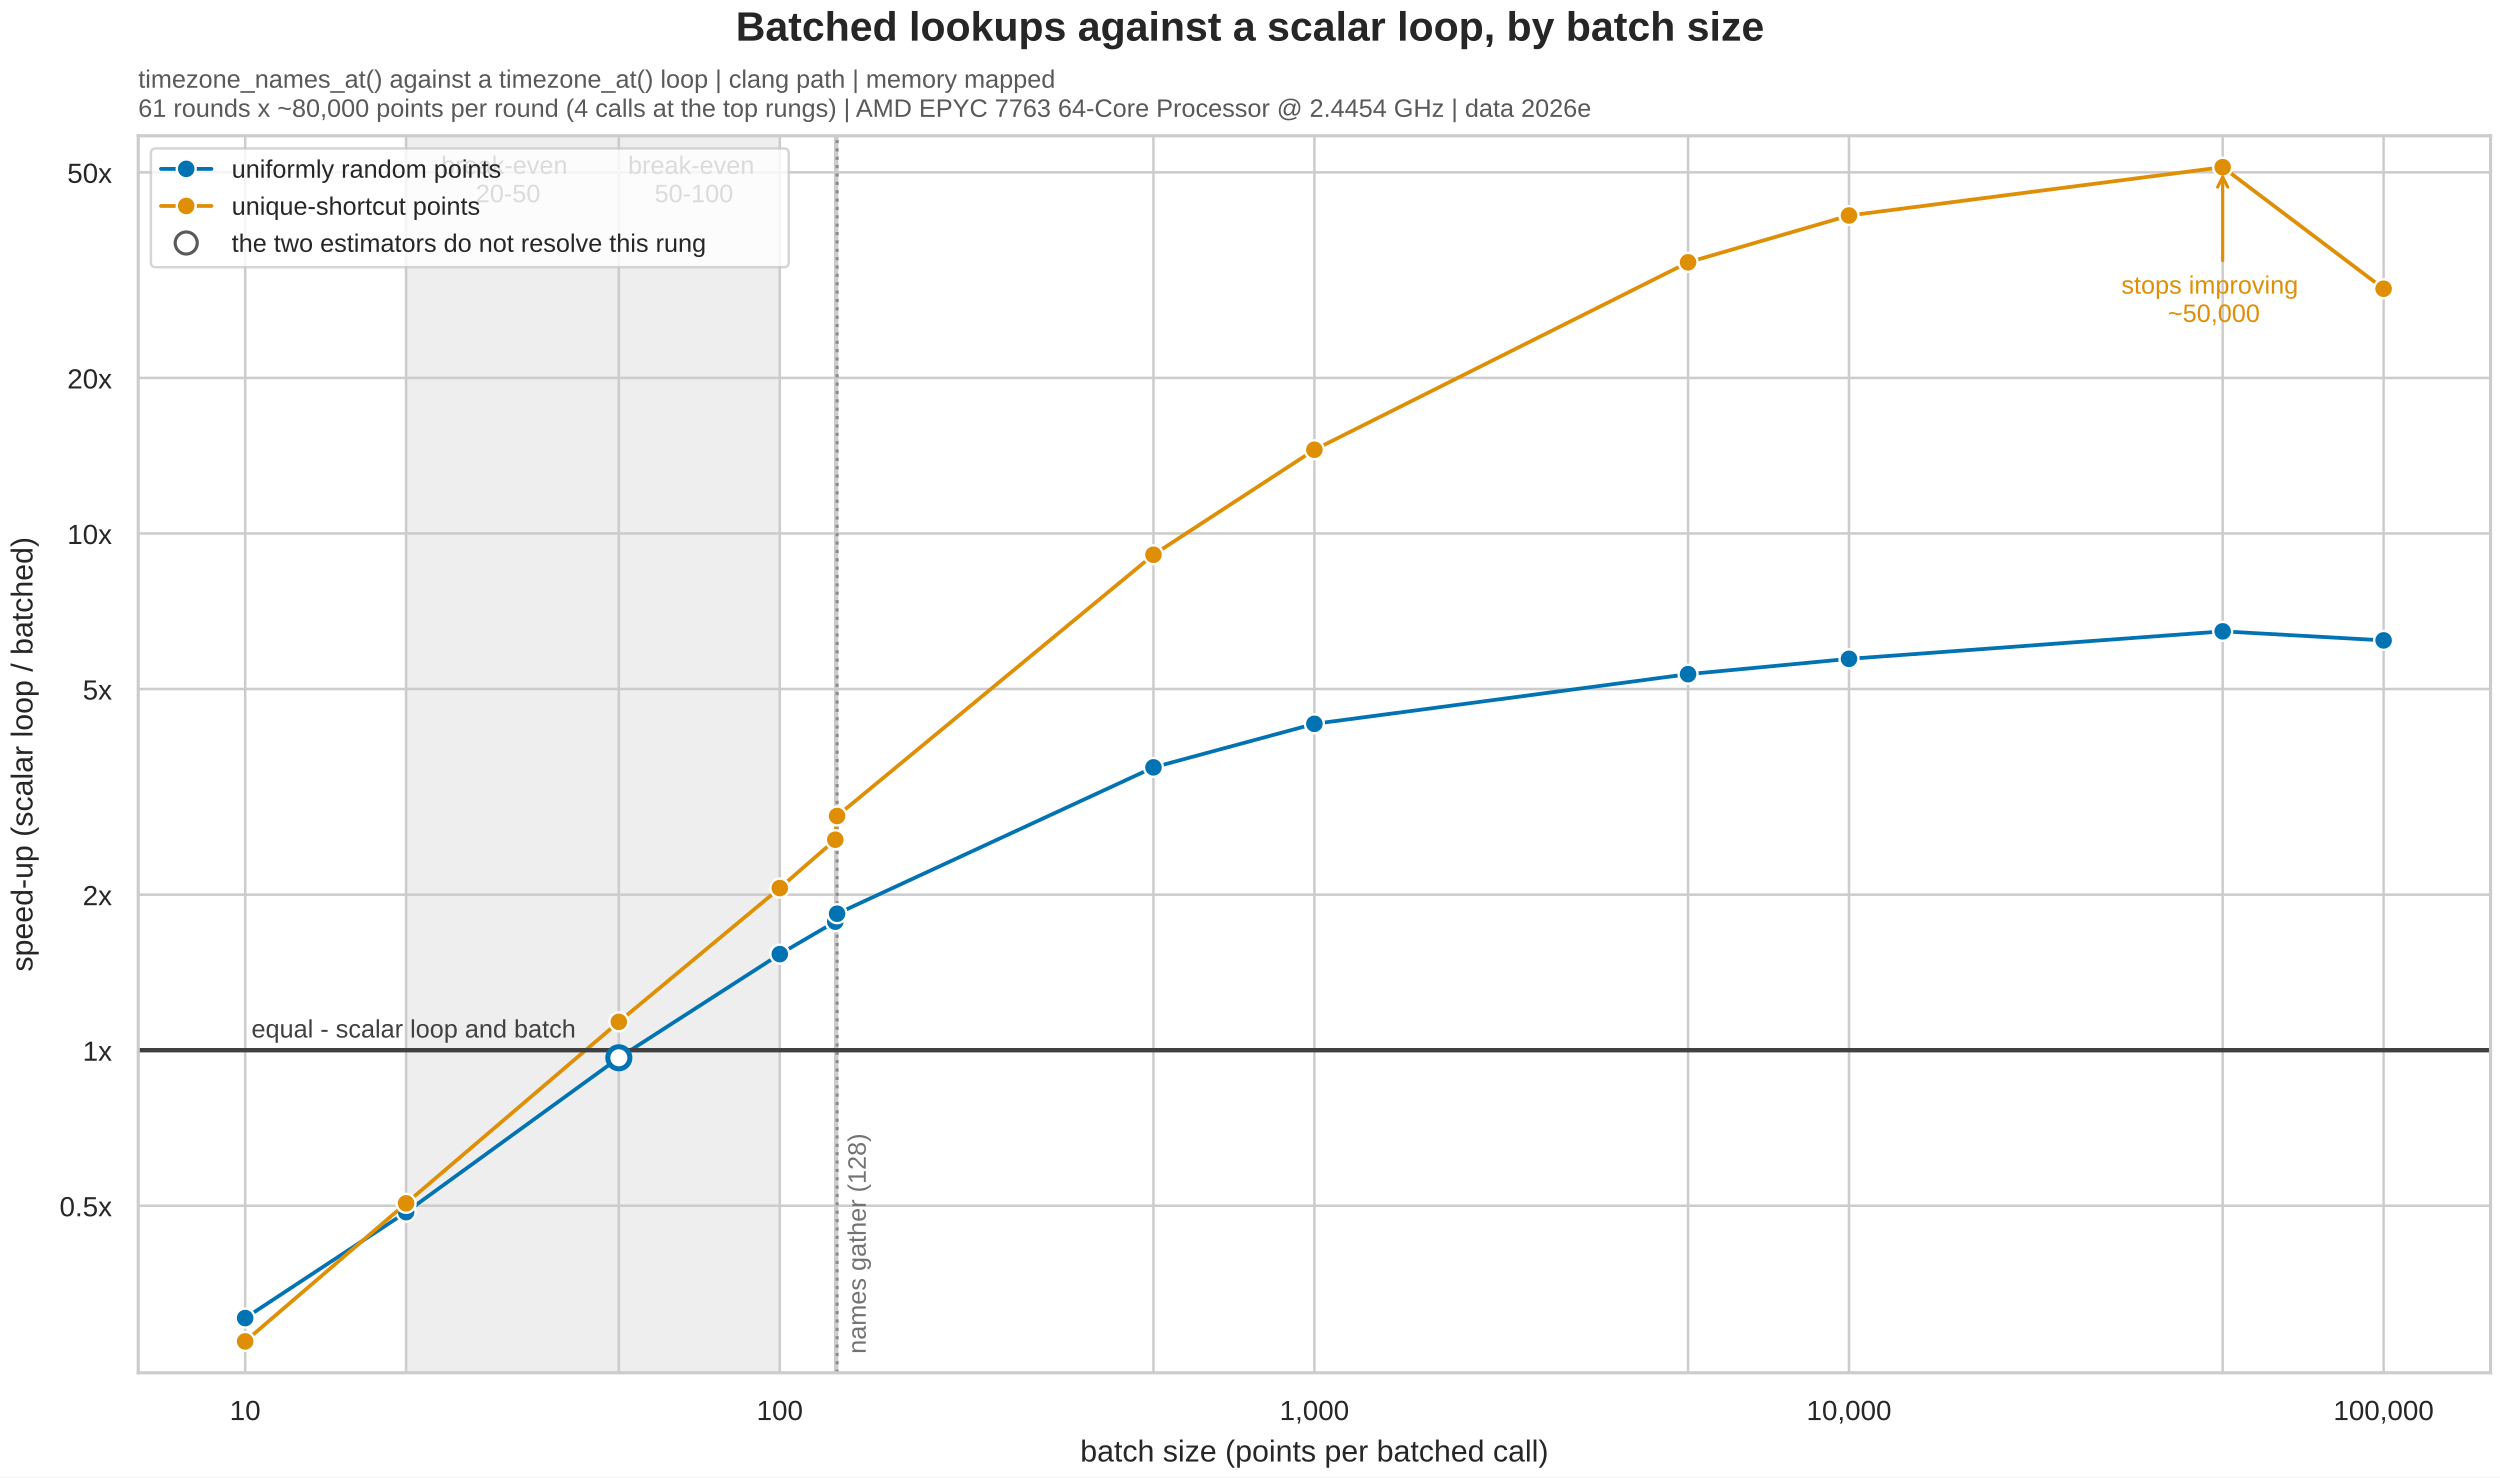
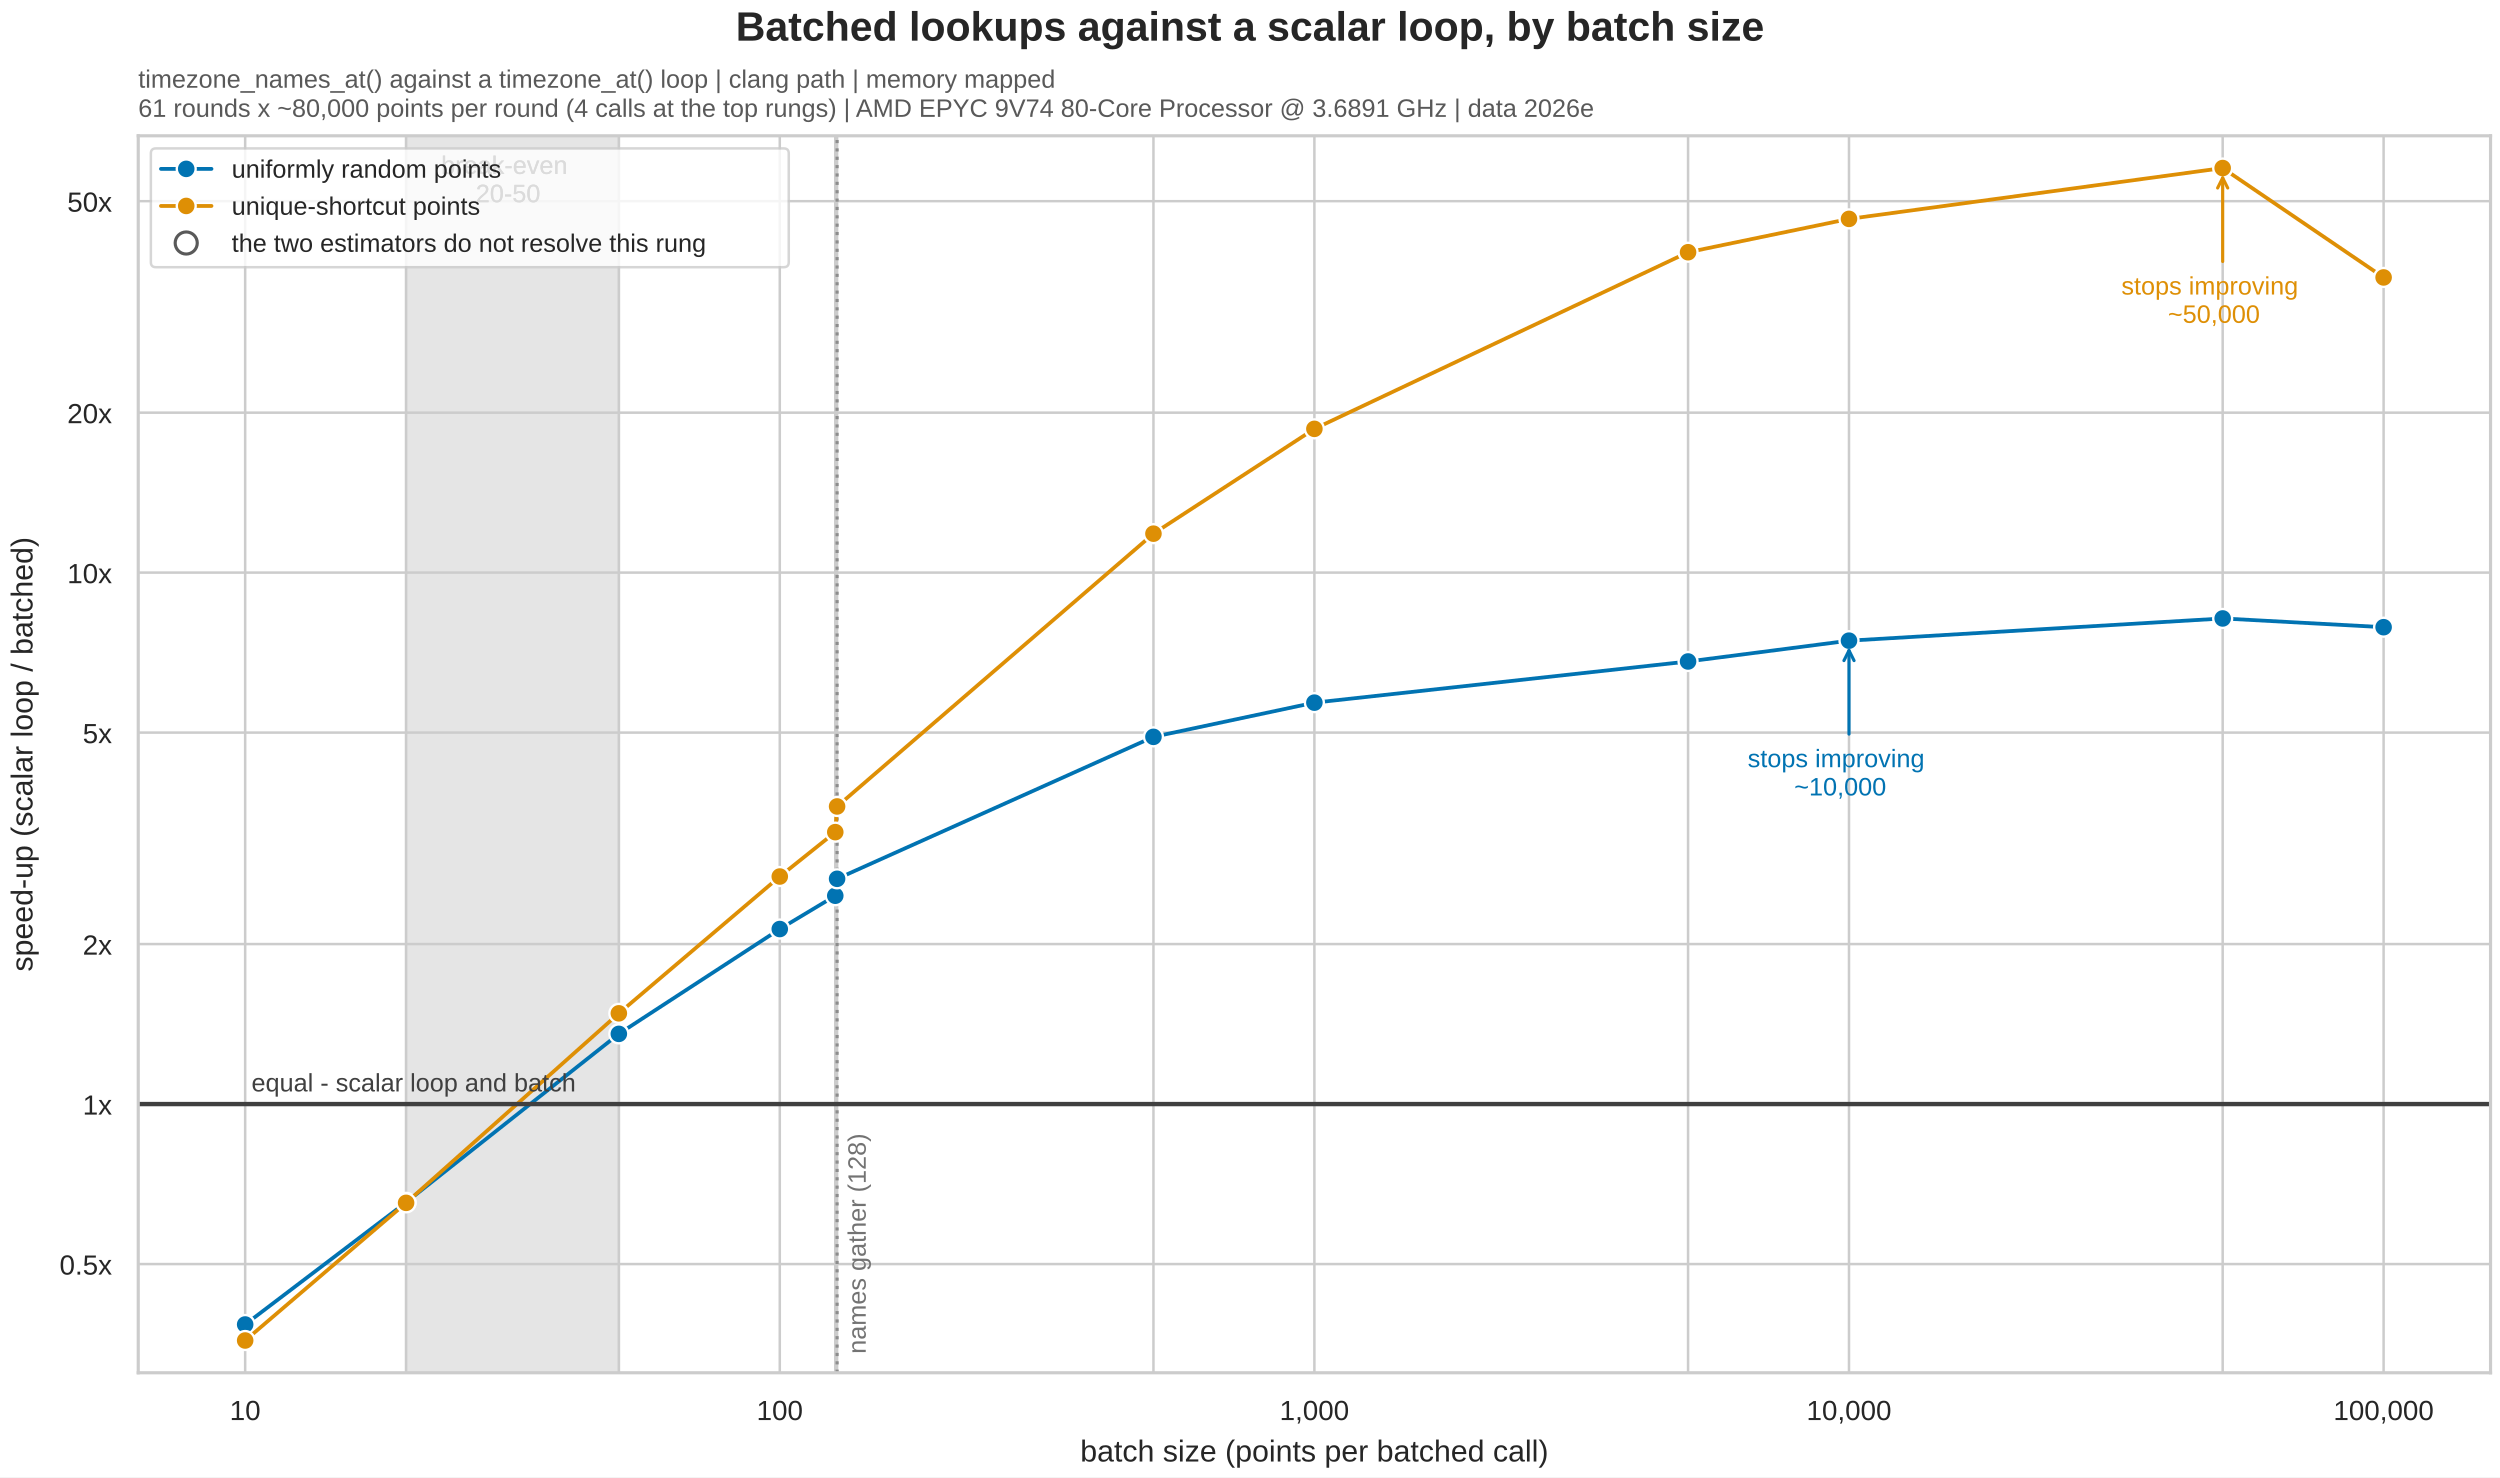
<svg xmlns="http://www.w3.org/2000/svg" xmlns:xlink="http://www.w3.org/1999/xlink" width="792pt" height="468pt" viewBox="0 0 792 468" version="1.1">
  <defs>
    <style type="text/css">*{stroke-linejoin: round; stroke-linecap: butt}</style>
  </defs>
  <g id="figure_1">
    <g id="patch_1">
      <path d="M 0 468 L 792 468 L 792 0 L 0 0 z " style="fill: #ffffff" />
    </g>
    <g id="axes_1">
      <g id="patch_2">
        <path d="M 43.794 434.892 L 789 434.892 L 789 43.02 L 43.794 43.02 z " style="fill: #ffffff" />
      </g>
      <g id="patch_3">
-         <path d="M 196.048 434.892 L 247.032 434.892 L 247.032 43.02 L 196.048 43.02 z " clip-path="url(#p3d15c40ce1)" style="fill: #d9d9d9; opacity: 0.45; stroke: #d9d9d9; stroke-width: 0.8; stroke-linejoin: miter" />
+         <path d="M 128.651 434.892 L 196.048 434.892 L 196.048 43.02 L 128.651 43.02 z " clip-path="url(#p3d15c40ce1)" style="fill: #d9d9d9; opacity: 0.45; stroke: #d9d9d9; stroke-width: 0.8; stroke-linejoin: miter" />
      </g>
      <g id="patch_4">
        <path d="M 128.651 434.892 L 196.048 434.892 L 196.048 43.02 L 128.651 43.02 z " clip-path="url(#p3d15c40ce1)" style="fill: #d9d9d9; opacity: 0.45; stroke: #d9d9d9; stroke-width: 0.8; stroke-linejoin: miter" />
      </g>
      <g id="matplotlib.axis_1">
        <g id="xtick_1">
          <g id="line2d_1">
            <path d="M 77.667 434.892 L 77.667 43.02 " clip-path="url(#p3d15c40ce1)" style="fill: none; stroke: #cccccc; stroke-width: 0.8; stroke-linecap: round" />
          </g>
          <g id="text_1">
            <text style="font-size: 8.8px; font-family: 'Arial', 'DejaVu Sans', 'Liberation Sans', 'Bitstream Vera Sans', sans-serif; text-anchor: middle; fill: #262626" x="77.667" y="449.879" transform="rotate(-0 77.66746 449.8786)">10</text>
          </g>
        </g>
        <g id="xtick_2">
          <g id="line2d_2">
            <path d="M 128.651 434.892 L 128.651 43.02 " clip-path="url(#p3d15c40ce1)" style="fill: none; stroke: #cccccc; stroke-width: 0.8; stroke-linecap: round" />
          </g>
        </g>
        <g id="xtick_3">
          <g id="line2d_3">
            <path d="M 196.048 434.892 L 196.048 43.02 " clip-path="url(#p3d15c40ce1)" style="fill: none; stroke: #cccccc; stroke-width: 0.8; stroke-linecap: round" />
          </g>
        </g>
        <g id="xtick_4">
          <g id="line2d_4">
            <path d="M 247.032 434.892 L 247.032 43.02 " clip-path="url(#p3d15c40ce1)" style="fill: none; stroke: #cccccc; stroke-width: 0.8; stroke-linecap: round" />
          </g>
          <g id="text_2">
            <text style="font-size: 8.8px; font-family: 'Arial', 'DejaVu Sans', 'Liberation Sans', 'Bitstream Vera Sans', sans-serif; text-anchor: middle; fill: #262626" x="247.032" y="449.879" transform="rotate(-0 247.0323 449.8786)">100</text>
          </g>
        </g>
        <g id="xtick_5">
          <g id="line2d_5">
            <path d="M 264.613 434.892 L 264.613 43.02 " clip-path="url(#p3d15c40ce1)" style="fill: none; stroke: #cccccc; stroke-width: 0.8; stroke-linecap: round" />
          </g>
        </g>
        <g id="xtick_6">
          <g id="line2d_6">
            <path d="M 265.19 434.892 L 265.19 43.02 " clip-path="url(#p3d15c40ce1)" style="fill: none; stroke: #cccccc; stroke-width: 0.8; stroke-linecap: round" />
          </g>
        </g>
        <g id="xtick_7">
          <g id="line2d_7">
            <path d="M 365.413 434.892 L 365.413 43.02 " clip-path="url(#p3d15c40ce1)" style="fill: none; stroke: #cccccc; stroke-width: 0.8; stroke-linecap: round" />
          </g>
        </g>
        <g id="xtick_8">
          <g id="line2d_8">
            <path d="M 416.397 434.892 L 416.397 43.02 " clip-path="url(#p3d15c40ce1)" style="fill: none; stroke: #cccccc; stroke-width: 0.8; stroke-linecap: round" />
          </g>
          <g id="text_3">
            <text style="font-size: 8.8px; font-family: 'Arial', 'DejaVu Sans', 'Liberation Sans', 'Bitstream Vera Sans', sans-serif; text-anchor: middle; fill: #262626" x="416.397" y="449.879" transform="rotate(-0 416.3971 449.8786)">1,000</text>
          </g>
        </g>
        <g id="xtick_9">
          <g id="line2d_9">
            <path d="M 534.778 434.892 L 534.778 43.02 " clip-path="url(#p3d15c40ce1)" style="fill: none; stroke: #cccccc; stroke-width: 0.8; stroke-linecap: round" />
          </g>
        </g>
        <g id="xtick_10">
          <g id="line2d_10">
            <path d="M 585.762 434.892 L 585.762 43.02 " clip-path="url(#p3d15c40ce1)" style="fill: none; stroke: #cccccc; stroke-width: 0.8; stroke-linecap: round" />
          </g>
          <g id="text_4">
            <text style="font-size: 8.8px; font-family: 'Arial', 'DejaVu Sans', 'Liberation Sans', 'Bitstream Vera Sans', sans-serif; text-anchor: middle; fill: #262626" x="585.762" y="449.879" transform="rotate(-0 585.762 449.8786)">10,000</text>
          </g>
        </g>
        <g id="xtick_11">
          <g id="line2d_11">
            <path d="M 704.143 434.892 L 704.143 43.02 " clip-path="url(#p3d15c40ce1)" style="fill: none; stroke: #cccccc; stroke-width: 0.8; stroke-linecap: round" />
          </g>
        </g>
        <g id="xtick_12">
          <g id="line2d_12">
            <path d="M 755.127 434.892 L 755.127 43.02 " clip-path="url(#p3d15c40ce1)" style="fill: none; stroke: #cccccc; stroke-width: 0.8; stroke-linecap: round" />
          </g>
          <g id="text_5">
            <text style="font-size: 8.8px; font-family: 'Arial', 'DejaVu Sans', 'Liberation Sans', 'Bitstream Vera Sans', sans-serif; text-anchor: middle; fill: #262626" x="755.127" y="449.879" transform="rotate(-0 755.1268 449.8786)">100,000</text>
          </g>
        </g>
        <g id="xtick_13" />
        <g id="xtick_14" />
        <g id="xtick_15" />
        <g id="xtick_16" />
        <g id="xtick_17" />
        <g id="xtick_18" />
        <g id="xtick_19" />
        <g id="xtick_20" />
        <g id="xtick_21" />
        <g id="xtick_22" />
        <g id="xtick_23" />
        <g id="xtick_24" />
        <g id="xtick_25" />
        <g id="xtick_26" />
        <g id="xtick_27" />
        <g id="xtick_28" />
        <g id="xtick_29" />
        <g id="xtick_30" />
        <g id="xtick_31" />
        <g id="xtick_32" />
        <g id="xtick_33" />
        <g id="xtick_34" />
        <g id="xtick_35" />
        <g id="xtick_36" />
        <g id="xtick_37" />
        <g id="xtick_38" />
        <g id="xtick_39" />
        <g id="xtick_40" />
        <g id="xtick_41" />
        <g id="xtick_42" />
        <g id="text_6">
          <text style="font-size: 9.6px; font-family: 'Arial', 'DejaVu Sans', 'Liberation Sans', 'Bitstream Vera Sans', sans-serif; text-anchor: middle; fill: #262626" x="416.397" y="463.003" transform="rotate(-0 416.3971 463.0033)">batch size (points per batched call)</text>
        </g>
      </g>
      <g id="matplotlib.axis_2">
        <g id="ytick_1">
          <g id="line2d_13">
-             <path d="M 43.794 381.974 L 789 381.974 " clip-path="url(#p3d15c40ce1)" style="fill: none; stroke: #cccccc; stroke-width: 0.8; stroke-linecap: round" />
+             <path d="M 43.794 400.451 L 789 400.451 " clip-path="url(#p3d15c40ce1)" style="fill: none; stroke: #cccccc; stroke-width: 0.8; stroke-linecap: round" />
          </g>
          <g id="text_7">
-             <text style="font-size: 8.8px; font-family: 'Arial', 'DejaVu Sans', 'Liberation Sans', 'Bitstream Vera Sans', sans-serif; text-anchor: end; fill: #262626" x="35.494" y="385.317" transform="rotate(-0 35.49449 385.3173)">0.5x</text>
+             <text style="font-size: 8.8px; font-family: 'Arial', 'DejaVu Sans', 'Liberation Sans', 'Bitstream Vera Sans', sans-serif; text-anchor: end; fill: #262626" x="35.494" y="403.794" transform="rotate(-0 35.49449 403.794)">0.5x</text>
          </g>
        </g>
        <g id="ytick_2">
          <g id="line2d_14">
-             <path d="M 43.794 332.698 L 789 332.698 " clip-path="url(#p3d15c40ce1)" style="fill: none; stroke: #cccccc; stroke-width: 0.8; stroke-linecap: round" />
+             <path d="M 43.794 349.769 L 789 349.769 " clip-path="url(#p3d15c40ce1)" style="fill: none; stroke: #cccccc; stroke-width: 0.8; stroke-linecap: round" />
          </g>
          <g id="text_8">
-             <text style="font-size: 8.8px; font-family: 'Arial', 'DejaVu Sans', 'Liberation Sans', 'Bitstream Vera Sans', sans-serif; text-anchor: end; fill: #262626" x="35.494" y="336.041" transform="rotate(-0 35.49449 336.0414)">1x</text>
+             <text style="font-size: 8.8px; font-family: 'Arial', 'DejaVu Sans', 'Liberation Sans', 'Bitstream Vera Sans', sans-serif; text-anchor: end; fill: #262626" x="35.494" y="353.112" transform="rotate(-0 35.49449 353.1124)">1x</text>
          </g>
        </g>
        <g id="ytick_3">
          <g id="line2d_15">
-             <path d="M 43.794 283.422 L 789 283.422 " clip-path="url(#p3d15c40ce1)" style="fill: none; stroke: #cccccc; stroke-width: 0.8; stroke-linecap: round" />
+             <path d="M 43.794 299.087 L 789 299.087 " clip-path="url(#p3d15c40ce1)" style="fill: none; stroke: #cccccc; stroke-width: 0.8; stroke-linecap: round" />
          </g>
          <g id="text_9">
-             <text style="font-size: 8.8px; font-family: 'Arial', 'DejaVu Sans', 'Liberation Sans', 'Bitstream Vera Sans', sans-serif; text-anchor: end; fill: #262626" x="35.494" y="286.765" transform="rotate(-0 35.49449 286.7655)">2x</text>
+             <text style="font-size: 8.8px; font-family: 'Arial', 'DejaVu Sans', 'Liberation Sans', 'Bitstream Vera Sans', sans-serif; text-anchor: end; fill: #262626" x="35.494" y="302.431" transform="rotate(-0 35.49449 302.4308)">2x</text>
          </g>
        </g>
        <g id="ytick_4">
          <g id="line2d_16">
-             <path d="M 43.794 218.283 L 789 218.283 " clip-path="url(#p3d15c40ce1)" style="fill: none; stroke: #cccccc; stroke-width: 0.8; stroke-linecap: round" />
+             <path d="M 43.794 232.09 L 789 232.09 " clip-path="url(#p3d15c40ce1)" style="fill: none; stroke: #cccccc; stroke-width: 0.8; stroke-linecap: round" />
          </g>
          <g id="text_10">
-             <text style="font-size: 8.8px; font-family: 'Arial', 'DejaVu Sans', 'Liberation Sans', 'Bitstream Vera Sans', sans-serif; text-anchor: end; fill: #262626" x="35.494" y="221.626" transform="rotate(-0 35.49449 221.6262)">5x</text>
+             <text style="font-size: 8.8px; font-family: 'Arial', 'DejaVu Sans', 'Liberation Sans', 'Bitstream Vera Sans', sans-serif; text-anchor: end; fill: #262626" x="35.494" y="235.433" transform="rotate(-0 35.49449 235.4333)">5x</text>
          </g>
        </g>
        <g id="ytick_5">
          <g id="line2d_17">
-             <path d="M 43.794 169.007 L 789 169.007 " clip-path="url(#p3d15c40ce1)" style="fill: none; stroke: #cccccc; stroke-width: 0.8; stroke-linecap: round" />
+             <path d="M 43.794 181.408 L 789 181.408 " clip-path="url(#p3d15c40ce1)" style="fill: none; stroke: #cccccc; stroke-width: 0.8; stroke-linecap: round" />
          </g>
          <g id="text_11">
-             <text style="font-size: 8.8px; font-family: 'Arial', 'DejaVu Sans', 'Liberation Sans', 'Bitstream Vera Sans', sans-serif; text-anchor: end; fill: #262626" x="35.494" y="172.35" transform="rotate(-0 35.49449 172.3503)">10x</text>
+             <text style="font-size: 8.8px; font-family: 'Arial', 'DejaVu Sans', 'Liberation Sans', 'Bitstream Vera Sans', sans-serif; text-anchor: end; fill: #262626" x="35.494" y="184.752" transform="rotate(-0 35.49449 184.7517)">10x</text>
          </g>
        </g>
        <g id="ytick_6">
          <g id="line2d_18">
-             <path d="M 43.794 119.731 L 789 119.731 " clip-path="url(#p3d15c40ce1)" style="fill: none; stroke: #cccccc; stroke-width: 0.8; stroke-linecap: round" />
+             <path d="M 43.794 130.727 L 789 130.727 " clip-path="url(#p3d15c40ce1)" style="fill: none; stroke: #cccccc; stroke-width: 0.8; stroke-linecap: round" />
          </g>
          <g id="text_12">
-             <text style="font-size: 8.8px; font-family: 'Arial', 'DejaVu Sans', 'Liberation Sans', 'Bitstream Vera Sans', sans-serif; text-anchor: end; fill: #262626" x="35.494" y="123.074" transform="rotate(-0 35.49449 123.0744)">20x</text>
+             <text style="font-size: 8.8px; font-family: 'Arial', 'DejaVu Sans', 'Liberation Sans', 'Bitstream Vera Sans', sans-serif; text-anchor: end; fill: #262626" x="35.494" y="134.07" transform="rotate(-0 35.49449 134.0701)">20x</text>
          </g>
        </g>
        <g id="ytick_7">
          <g id="line2d_19">
-             <path d="M 43.794 54.592 L 789 54.592 " clip-path="url(#p3d15c40ce1)" style="fill: none; stroke: #cccccc; stroke-width: 0.8; stroke-linecap: round" />
+             <path d="M 43.794 63.729 L 789 63.729 " clip-path="url(#p3d15c40ce1)" style="fill: none; stroke: #cccccc; stroke-width: 0.8; stroke-linecap: round" />
          </g>
          <g id="text_13">
-             <text style="font-size: 8.8px; font-family: 'Arial', 'DejaVu Sans', 'Liberation Sans', 'Bitstream Vera Sans', sans-serif; text-anchor: end; fill: #262626" x="35.494" y="57.935" transform="rotate(-0 35.49449 57.9352)">50x</text>
+             <text style="font-size: 8.8px; font-family: 'Arial', 'DejaVu Sans', 'Liberation Sans', 'Bitstream Vera Sans', sans-serif; text-anchor: end; fill: #262626" x="35.494" y="67.073" transform="rotate(-0 35.49449 67.07268)">50x</text>
          </g>
        </g>
        <g id="ytick_8" />
        <g id="ytick_9" />
        <g id="ytick_10" />
        <g id="ytick_11" />
        <g id="ytick_12" />
        <g id="ytick_13" />
        <g id="ytick_14" />
        <g id="ytick_15" />
        <g id="ytick_16" />
        <g id="ytick_17" />
        <g id="ytick_18" />
        <g id="ytick_19" />
        <g id="ytick_20" />
        <g id="ytick_21" />
        <g id="text_14">
          <text style="font-size: 9.6px; font-family: 'Arial', 'DejaVu Sans', 'Liberation Sans', 'Bitstream Vera Sans', sans-serif; text-anchor: middle; fill: #262626" x="10.295" y="238.956" transform="rotate(-90 10.29474 238.9562)">speed-up (scalar loop / batched)</text>
        </g>
      </g>
      <g id="FillBetweenPolyCollection_1" />
      <g id="FillBetweenPolyCollection_2" />
      <g id="line2d_20">
        <path d="M 265.19 434.892 L 265.19 43.02 " clip-path="url(#p3d15c40ce1)" style="fill: none; stroke-dasharray: 1,1.65; stroke-dashoffset: 0; stroke: #8c8c8c" />
      </g>
      <g id="line2d_21">
-         <path d="M 77.667 417.564 L 128.651 384.016 L 196.048 335.104 L 247.032 302.267 L 264.613 291.985 L 265.19 289.463 L 365.413 243.102 L 416.397 229.309 L 534.778 213.573 L 585.762 208.719 L 704.143 200.014 L 755.127 202.874 " clip-path="url(#p3d15c40ce1)" style="fill: none; stroke: #0173b2; stroke-width: 1.2; stroke-linecap: round" />
+         <path d="M 77.667 419.599 L 128.651 380.896 L 196.048 327.533 L 247.032 294.318 L 264.613 283.769 L 265.19 278.406 L 365.413 233.437 L 416.397 222.597 L 534.778 209.556 L 585.762 202.961 L 704.143 195.925 L 755.127 198.695 " clip-path="url(#p3d15c40ce1)" style="fill: none; stroke: #0173b2; stroke-width: 1.2; stroke-linecap: round" />
        <defs>
          <path id="m1139ea3e2f" d="M 0 3 C 0.796 3 1.559 2.684 2.121 2.121 C 2.684 1.559 3 0.796 3 0 C 3 -0.796 2.684 -1.559 2.121 -2.121 C 1.559 -2.684 0.796 -3 0 -3 C -0.796 -3 -1.559 -2.684 -2.121 -2.121 C -2.684 -1.559 -3 -0.796 -3 0 C -3 0.796 -2.684 1.559 -2.121 2.121 C -1.559 2.684 -0.796 3 0 3 z " style="stroke: #ffffff; stroke-width: 0.75" />
        </defs>
        <g clip-path="url(#p3d15c40ce1)">
-           <use xlink:href="#m1139ea3e2f" x="77.667" y="417.564" style="fill: #0173b2; stroke: #ffffff; stroke-width: 0.75" />
-           <use xlink:href="#m1139ea3e2f" x="128.651" y="384.016" style="fill: #0173b2; stroke: #ffffff; stroke-width: 0.75" />
-           <use xlink:href="#m1139ea3e2f" x="196.048" y="335.104" style="fill: #0173b2; stroke: #ffffff; stroke-width: 0.75" />
-           <use xlink:href="#m1139ea3e2f" x="247.032" y="302.267" style="fill: #0173b2; stroke: #ffffff; stroke-width: 0.75" />
-           <use xlink:href="#m1139ea3e2f" x="264.613" y="291.985" style="fill: #0173b2; stroke: #ffffff; stroke-width: 0.75" />
-           <use xlink:href="#m1139ea3e2f" x="265.19" y="289.463" style="fill: #0173b2; stroke: #ffffff; stroke-width: 0.75" />
-           <use xlink:href="#m1139ea3e2f" x="365.413" y="243.102" style="fill: #0173b2; stroke: #ffffff; stroke-width: 0.75" />
-           <use xlink:href="#m1139ea3e2f" x="416.397" y="229.309" style="fill: #0173b2; stroke: #ffffff; stroke-width: 0.75" />
-           <use xlink:href="#m1139ea3e2f" x="534.778" y="213.573" style="fill: #0173b2; stroke: #ffffff; stroke-width: 0.75" />
-           <use xlink:href="#m1139ea3e2f" x="585.762" y="208.719" style="fill: #0173b2; stroke: #ffffff; stroke-width: 0.75" />
-           <use xlink:href="#m1139ea3e2f" x="704.143" y="200.014" style="fill: #0173b2; stroke: #ffffff; stroke-width: 0.75" />
-           <use xlink:href="#m1139ea3e2f" x="755.127" y="202.874" style="fill: #0173b2; stroke: #ffffff; stroke-width: 0.75" />
+           <use xlink:href="#m1139ea3e2f" x="77.667" y="419.599" style="fill: #0173b2; stroke: #ffffff; stroke-width: 0.75" />
+           <use xlink:href="#m1139ea3e2f" x="128.651" y="380.896" style="fill: #0173b2; stroke: #ffffff; stroke-width: 0.75" />
+           <use xlink:href="#m1139ea3e2f" x="196.048" y="327.533" style="fill: #0173b2; stroke: #ffffff; stroke-width: 0.75" />
+           <use xlink:href="#m1139ea3e2f" x="247.032" y="294.318" style="fill: #0173b2; stroke: #ffffff; stroke-width: 0.75" />
+           <use xlink:href="#m1139ea3e2f" x="264.613" y="283.769" style="fill: #0173b2; stroke: #ffffff; stroke-width: 0.75" />
+           <use xlink:href="#m1139ea3e2f" x="265.19" y="278.406" style="fill: #0173b2; stroke: #ffffff; stroke-width: 0.75" />
+           <use xlink:href="#m1139ea3e2f" x="365.413" y="233.437" style="fill: #0173b2; stroke: #ffffff; stroke-width: 0.75" />
+           <use xlink:href="#m1139ea3e2f" x="416.397" y="222.597" style="fill: #0173b2; stroke: #ffffff; stroke-width: 0.75" />
+           <use xlink:href="#m1139ea3e2f" x="534.778" y="209.556" style="fill: #0173b2; stroke: #ffffff; stroke-width: 0.75" />
+           <use xlink:href="#m1139ea3e2f" x="585.762" y="202.961" style="fill: #0173b2; stroke: #ffffff; stroke-width: 0.75" />
+           <use xlink:href="#m1139ea3e2f" x="704.143" y="195.925" style="fill: #0173b2; stroke: #ffffff; stroke-width: 0.75" />
+           <use xlink:href="#m1139ea3e2f" x="755.127" y="198.695" style="fill: #0173b2; stroke: #ffffff; stroke-width: 0.75" />
        </g>
      </g>
      <g id="line2d_22">
-         <path d="M 77.667 424.956 L 128.651 381.214 L 196.048 323.716 L 247.032 281.341 L 264.613 266.016 L 265.19 258.507 L 365.413 175.741 L 416.397 142.487 L 534.778 83.108 L 585.762 68.271 L 704.143 52.956 L 755.127 91.465 " clip-path="url(#p3d15c40ce1)" style="fill: none; stroke: #de8f05; stroke-width: 1.2; stroke-linecap: round" />
+         <path d="M 77.667 424.673 L 128.651 381.066 L 196.048 321.025 L 247.032 277.684 L 264.613 263.622 L 265.19 255.484 L 365.413 169.066 L 416.397 135.863 L 534.778 79.906 L 585.762 69.345 L 704.143 53.239 L 755.127 87.893 " clip-path="url(#p3d15c40ce1)" style="fill: none; stroke: #de8f05; stroke-width: 1.2; stroke-linecap: round" />
        <defs>
          <path id="m15e79e8d85" d="M 0 3 C 0.796 3 1.559 2.684 2.121 2.121 C 2.684 1.559 3 0.796 3 0 C 3 -0.796 2.684 -1.559 2.121 -2.121 C 1.559 -2.684 0.796 -3 0 -3 C -0.796 -3 -1.559 -2.684 -2.121 -2.121 C -2.684 -1.559 -3 -0.796 -3 0 C -3 0.796 -2.684 1.559 -2.121 2.121 C -1.559 2.684 -0.796 3 0 3 z " style="stroke: #ffffff; stroke-width: 0.75" />
        </defs>
        <g clip-path="url(#p3d15c40ce1)">
-           <use xlink:href="#m15e79e8d85" x="77.667" y="424.956" style="fill: #de8f05; stroke: #ffffff; stroke-width: 0.75" />
-           <use xlink:href="#m15e79e8d85" x="128.651" y="381.214" style="fill: #de8f05; stroke: #ffffff; stroke-width: 0.75" />
-           <use xlink:href="#m15e79e8d85" x="196.048" y="323.716" style="fill: #de8f05; stroke: #ffffff; stroke-width: 0.75" />
-           <use xlink:href="#m15e79e8d85" x="247.032" y="281.341" style="fill: #de8f05; stroke: #ffffff; stroke-width: 0.75" />
-           <use xlink:href="#m15e79e8d85" x="264.613" y="266.016" style="fill: #de8f05; stroke: #ffffff; stroke-width: 0.75" />
-           <use xlink:href="#m15e79e8d85" x="265.19" y="258.507" style="fill: #de8f05; stroke: #ffffff; stroke-width: 0.75" />
-           <use xlink:href="#m15e79e8d85" x="365.413" y="175.741" style="fill: #de8f05; stroke: #ffffff; stroke-width: 0.75" />
-           <use xlink:href="#m15e79e8d85" x="416.397" y="142.487" style="fill: #de8f05; stroke: #ffffff; stroke-width: 0.75" />
-           <use xlink:href="#m15e79e8d85" x="534.778" y="83.108" style="fill: #de8f05; stroke: #ffffff; stroke-width: 0.75" />
-           <use xlink:href="#m15e79e8d85" x="585.762" y="68.271" style="fill: #de8f05; stroke: #ffffff; stroke-width: 0.75" />
-           <use xlink:href="#m15e79e8d85" x="704.143" y="52.956" style="fill: #de8f05; stroke: #ffffff; stroke-width: 0.75" />
-           <use xlink:href="#m15e79e8d85" x="755.127" y="91.465" style="fill: #de8f05; stroke: #ffffff; stroke-width: 0.75" />
+           <use xlink:href="#m15e79e8d85" x="77.667" y="424.673" style="fill: #de8f05; stroke: #ffffff; stroke-width: 0.75" />
+           <use xlink:href="#m15e79e8d85" x="128.651" y="381.066" style="fill: #de8f05; stroke: #ffffff; stroke-width: 0.75" />
+           <use xlink:href="#m15e79e8d85" x="196.048" y="321.025" style="fill: #de8f05; stroke: #ffffff; stroke-width: 0.75" />
+           <use xlink:href="#m15e79e8d85" x="247.032" y="277.684" style="fill: #de8f05; stroke: #ffffff; stroke-width: 0.75" />
+           <use xlink:href="#m15e79e8d85" x="264.613" y="263.622" style="fill: #de8f05; stroke: #ffffff; stroke-width: 0.75" />
+           <use xlink:href="#m15e79e8d85" x="265.19" y="255.484" style="fill: #de8f05; stroke: #ffffff; stroke-width: 0.75" />
+           <use xlink:href="#m15e79e8d85" x="365.413" y="169.066" style="fill: #de8f05; stroke: #ffffff; stroke-width: 0.75" />
+           <use xlink:href="#m15e79e8d85" x="416.397" y="135.863" style="fill: #de8f05; stroke: #ffffff; stroke-width: 0.75" />
+           <use xlink:href="#m15e79e8d85" x="534.778" y="79.906" style="fill: #de8f05; stroke: #ffffff; stroke-width: 0.75" />
+           <use xlink:href="#m15e79e8d85" x="585.762" y="69.345" style="fill: #de8f05; stroke: #ffffff; stroke-width: 0.75" />
+           <use xlink:href="#m15e79e8d85" x="704.143" y="53.239" style="fill: #de8f05; stroke: #ffffff; stroke-width: 0.75" />
+           <use xlink:href="#m15e79e8d85" x="755.127" y="87.893" style="fill: #de8f05; stroke: #ffffff; stroke-width: 0.75" />
        </g>
      </g>
      <g id="line2d_23" />
      <g id="line2d_24" />
      <g id="line2d_25">
-         <path d="M 43.794 332.698 L 789 332.698 " clip-path="url(#p3d15c40ce1)" style="fill: none; stroke: #404040; stroke-width: 1.4; stroke-linecap: round" />
+         <path d="M 43.794 349.769 L 789 349.769 " clip-path="url(#p3d15c40ce1)" style="fill: none; stroke: #404040; stroke-width: 1.4; stroke-linecap: round" />
      </g>
      <g id="patch_5">
        <path d="M 43.794 434.892 L 43.794 43.02 " style="fill: none; stroke: #cccccc; stroke-linejoin: miter; stroke-linecap: square" />
      </g>
      <g id="patch_6">
        <path d="M 789 434.892 L 789 43.02 " style="fill: none; stroke: #cccccc; stroke-linejoin: miter; stroke-linecap: square" />
      </g>
      <g id="patch_7">
        <path d="M 43.794 434.892 L 789 434.892 " style="fill: none; stroke: #cccccc; stroke-linejoin: miter; stroke-linecap: square" />
      </g>
      <g id="patch_8">
        <path d="M 43.794 43.02 L 789 43.02 " style="fill: none; stroke: #cccccc; stroke-linejoin: miter; stroke-linecap: square" />
      </g>
      <g id="text_15">
-         <text style="font-size: 8px; font-family: 'Arial', 'DejaVu Sans', 'Liberation Sans', 'Bitstream Vera Sans', sans-serif; text-anchor: start; fill: #404040" x="79.667" y="328.698" transform="rotate(-0 79.66746 328.6981)">equal - scalar loop and batch</text>
+         <text style="font-size: 8px; font-family: 'Arial', 'DejaVu Sans', 'Liberation Sans', 'Bitstream Vera Sans', sans-serif; text-anchor: start; fill: #404040" x="79.667" y="345.769" transform="rotate(-0 79.66746 345.7691)">equal - scalar loop and batch</text>
      </g>
      <g id="text_16">
-         <text style="font-size: 8px; font-family: 'Arial', 'DejaVu Sans', 'Liberation Sans', 'Bitstream Vera Sans', sans-serif; fill: #4c4c4c" transform="translate(198.9497 55.09909)">break-even</text>
-         <text style="font-size: 8px; font-family: 'Arial', 'DejaVu Sans', 'Liberation Sans', 'Bitstream Vera Sans', sans-serif; fill: #4c4c4c" transform="translate(207.3722 64.05734)">50-100</text>
+         <text style="font-size: 8px; font-family: 'Arial', 'DejaVu Sans', 'Liberation Sans', 'Bitstream Vera Sans', sans-serif; fill: #4c4c4c" transform="translate(139.7592 55.09909)">break-even</text>
+         <text style="font-size: 8px; font-family: 'Arial', 'DejaVu Sans', 'Liberation Sans', 'Bitstream Vera Sans', sans-serif; fill: #4c4c4c" transform="translate(150.7267 64.05734)">20-50</text>
      </g>
      <g id="text_17">
        <text style="font-size: 8px; font-family: 'Arial', 'DejaVu Sans', 'Liberation Sans', 'Bitstream Vera Sans', sans-serif; fill: #4c4c4c" transform="translate(139.7592 55.09909)">break-even</text>
        <text style="font-size: 8px; font-family: 'Arial', 'DejaVu Sans', 'Liberation Sans', 'Bitstream Vera Sans', sans-serif; fill: #4c4c4c" transform="translate(150.7267 64.05734)">20-50</text>
      </g>
      <g id="patch_9">
-         <path d="M 704.143 82.554 Q 704.143 68.754 704.143 56.072 " style="fill: none; stroke: #de8f05; stroke-linecap: round" />
-         <path d="M 702.543 59.272 L 704.143 56.072 L 705.743 59.272 " style="fill: none; stroke: #de8f05; stroke-linecap: round" />
+         <path d="M 585.762 232.559 Q 585.762 218.759 585.762 206.077 " style="fill: none; stroke: #0173b2; stroke-linecap: round" />
+         <path d="M 584.162 209.277 L 585.762 206.077 L 587.362 209.277 " style="fill: none; stroke: #0173b2; stroke-linecap: round" />
      </g>
      <g id="text_18">
-         <text style="font-size: 8px; font-family: 'Arial', 'DejaVu Sans', 'Liberation Sans', 'Bitstream Vera Sans', sans-serif; fill: #de8f05" transform="translate(672.0473 93.03479)">stops improving</text>
-         <text style="font-size: 8px; font-family: 'Arial', 'DejaVu Sans', 'Liberation Sans', 'Bitstream Vera Sans', sans-serif; fill: #de8f05" transform="translate(686.7948 101.993)">~50,000</text>
+         <text style="font-size: 8px; font-family: 'Arial', 'DejaVu Sans', 'Liberation Sans', 'Bitstream Vera Sans', sans-serif; fill: #0173b2" transform="translate(553.6663 243.0394)">stops improving</text>
+         <text style="font-size: 8px; font-family: 'Arial', 'DejaVu Sans', 'Liberation Sans', 'Bitstream Vera Sans', sans-serif; fill: #0173b2" transform="translate(568.4138 251.9977)">~10,000</text>
+       </g>
+       <g id="patch_10">
+         <path d="M 704.143 82.837 Q 704.143 69.037 704.143 56.356 " style="fill: none; stroke: #de8f05; stroke-linecap: round" />
+         <path d="M 702.543 59.556 L 704.143 56.356 L 705.743 59.556 " style="fill: none; stroke: #de8f05; stroke-linecap: round" />
      </g>
      <g id="text_19">
+         <text style="font-size: 8px; font-family: 'Arial', 'DejaVu Sans', 'Liberation Sans', 'Bitstream Vera Sans', sans-serif; fill: #de8f05" transform="translate(672.0473 93.31822)">stops improving</text>
+         <text style="font-size: 8px; font-family: 'Arial', 'DejaVu Sans', 'Liberation Sans', 'Bitstream Vera Sans', sans-serif; fill: #de8f05" transform="translate(686.7948 102.2765)">~50,000</text>
+       </g>
+       <g id="text_20">
        <text style="font-size: 8px; font-family: 'Arial', 'DejaVu Sans', 'Liberation Sans', 'Bitstream Vera Sans', sans-serif; fill: #737373" transform="translate(274.2686 428.892) rotate(-90)">names gather (128)</text>
      </g>
-       <g id="text_20">
+       <g id="text_21">
        <text style="font-size: 8px; font-family: 'Arial', 'DejaVu Sans', 'Liberation Sans', 'Bitstream Vera Sans', sans-serif; fill: #595959" transform="translate(43.79449 27.7976)">timezone_names_at() against a timezone_at() loop | clang path | memory mapped</text>
-         <text style="font-size: 8px; font-family: 'Arial', 'DejaVu Sans', 'Liberation Sans', 'Bitstream Vera Sans', sans-serif; fill: #595959" transform="translate(43.79449 37.02034)">61 rounds x ~80,000 points per round (4 calls at the top rungs) | AMD EPYC 7763 64-Core Processor @ 2.4454 GHz | data 2026e</text>
-       </g>
-       <g id="line2d_26">
-         <defs>
-           <path id="m5718c223fe" d="M 0 3.5 C 0.928 3.5 1.819 3.131 2.475 2.475 C 3.131 1.819 3.5 0.928 3.5 0 C 3.5 -0.928 3.131 -1.819 2.475 -2.475 C 1.819 -3.131 0.928 -3.5 0 -3.5 C -0.928 -3.5 -1.819 -3.131 -2.475 -2.475 C -3.131 -1.819 -3.5 -0.928 -3.5 0 C -3.5 0.928 -3.131 1.819 -2.475 2.475 C -1.819 3.131 -0.928 3.5 0 3.5 z " style="stroke: #0173b2; stroke-width: 1.6" />
-         </defs>
-         <g clip-path="url(#p3d15c40ce1)">
-           <use xlink:href="#m5718c223fe" x="196.048" y="335.104" style="fill: #ffffff; stroke: #0173b2; stroke-width: 1.6" />
-         </g>
+         <text style="font-size: 8px; font-family: 'Arial', 'DejaVu Sans', 'Liberation Sans', 'Bitstream Vera Sans', sans-serif; fill: #595959" transform="translate(43.79449 37.02034)">61 rounds x ~80,000 points per round (4 calls at the top rungs) | AMD EPYC 9V74 80-Core Processor @ 3.6891 GHz | data 2026e</text>
      </g>
      <g id="legend_1">
-         <g id="patch_10">
+         <g id="patch_11">
          <path d="M 49.394 84.648 L 248.278 84.648 Q 249.878 84.648 249.878 83.048 L 249.878 48.62 Q 249.878 47.02 248.278 47.02 L 49.394 47.02 Q 47.794 47.02 47.794 48.62 L 47.794 83.048 Q 47.794 84.648 49.394 84.648 z " style="fill: #ffffff; opacity: 0.8; stroke: #cccccc; stroke-width: 0.8; stroke-linejoin: miter" />
        </g>
-         <g id="line2d_27">
+         <g id="line2d_26">
          <path d="M 50.994 53.499 L 58.994 53.499 L 66.994 53.499 " style="fill: none; stroke: #0173b2; stroke-width: 1.2; stroke-linecap: round" />
          <g>
            <use xlink:href="#m1139ea3e2f" x="58.994" y="53.499" style="fill: #0173b2; stroke: #ffffff; stroke-width: 0.75" />
          </g>
        </g>
-         <g id="text_21">
+         <g id="text_22">
          <text style="font-size: 8px; font-family: 'Arial', 'DejaVu Sans', 'Liberation Sans', 'Bitstream Vera Sans', sans-serif; text-anchor: start; fill: #262626" x="73.394" y="56.299" transform="rotate(-0 73.39449 56.2991)">uniformly random points</text>
        </g>
-         <g id="line2d_28">
+         <g id="line2d_27">
          <path d="M 50.994 65.242 L 58.994 65.242 L 66.994 65.242 " style="fill: none; stroke: #de8f05; stroke-width: 1.2; stroke-linecap: round" />
          <g>
            <use xlink:href="#m15e79e8d85" x="58.994" y="65.242" style="fill: #de8f05; stroke: #ffffff; stroke-width: 0.75" />
          </g>
        </g>
-         <g id="text_22">
+         <g id="text_23">
          <text style="font-size: 8px; font-family: 'Arial', 'DejaVu Sans', 'Liberation Sans', 'Bitstream Vera Sans', sans-serif; text-anchor: start; fill: #262626" x="73.394" y="68.042" transform="rotate(-0 73.39449 68.0416)">unique-shortcut points</text>
        </g>
-         <g id="line2d_29">
+         <g id="line2d_28">
          <defs>
            <path id="mb6ea699bcb" d="M 0 3.5 C 0.928 3.5 1.819 3.131 2.475 2.475 C 3.131 1.819 3.5 0.928 3.5 0 C 3.5 -0.928 3.131 -1.819 2.475 -2.475 C 1.819 -3.131 0.928 -3.5 0 -3.5 C -0.928 -3.5 -1.819 -3.131 -2.475 -2.475 C -3.131 -1.819 -3.5 -0.928 -3.5 0 C -3.5 0.928 -3.131 1.819 -2.475 2.475 C -1.819 3.131 -0.928 3.5 0 3.5 z " style="stroke: #595959" />
          </defs>
          <g>
            <use xlink:href="#mb6ea699bcb" x="58.994" y="76.984" style="fill: #ffffff; stroke: #595959" />
          </g>
        </g>
-         <g id="text_23">
+         <g id="text_24">
          <text style="font-size: 8px; font-family: 'Arial', 'DejaVu Sans', 'Liberation Sans', 'Bitstream Vera Sans', sans-serif; text-anchor: start; fill: #262626" x="73.394" y="79.784" transform="rotate(-0 73.39449 79.78409)">the two estimators do not resolve this rung</text>
        </g>
      </g>
    </g>
-     <g id="text_24">
+     <g id="text_25">
      <text style="font-weight: 700; font-size: 13px; font-family: 'Arial', 'DejaVu Sans', 'Liberation Sans', 'Bitstream Vera Sans', sans-serif; text-anchor: middle; fill: #262626" x="396" y="12.878" transform="rotate(-0 396 12.87821)">Batched lookups against a scalar loop, by batch size</text>
    </g>
  </g>
  <defs>
    <clipPath id="p3d15c40ce1">
      <rect x="43.794" y="43.02" width="745.205" height="391.872" />
    </clipPath>
  </defs>
</svg>
